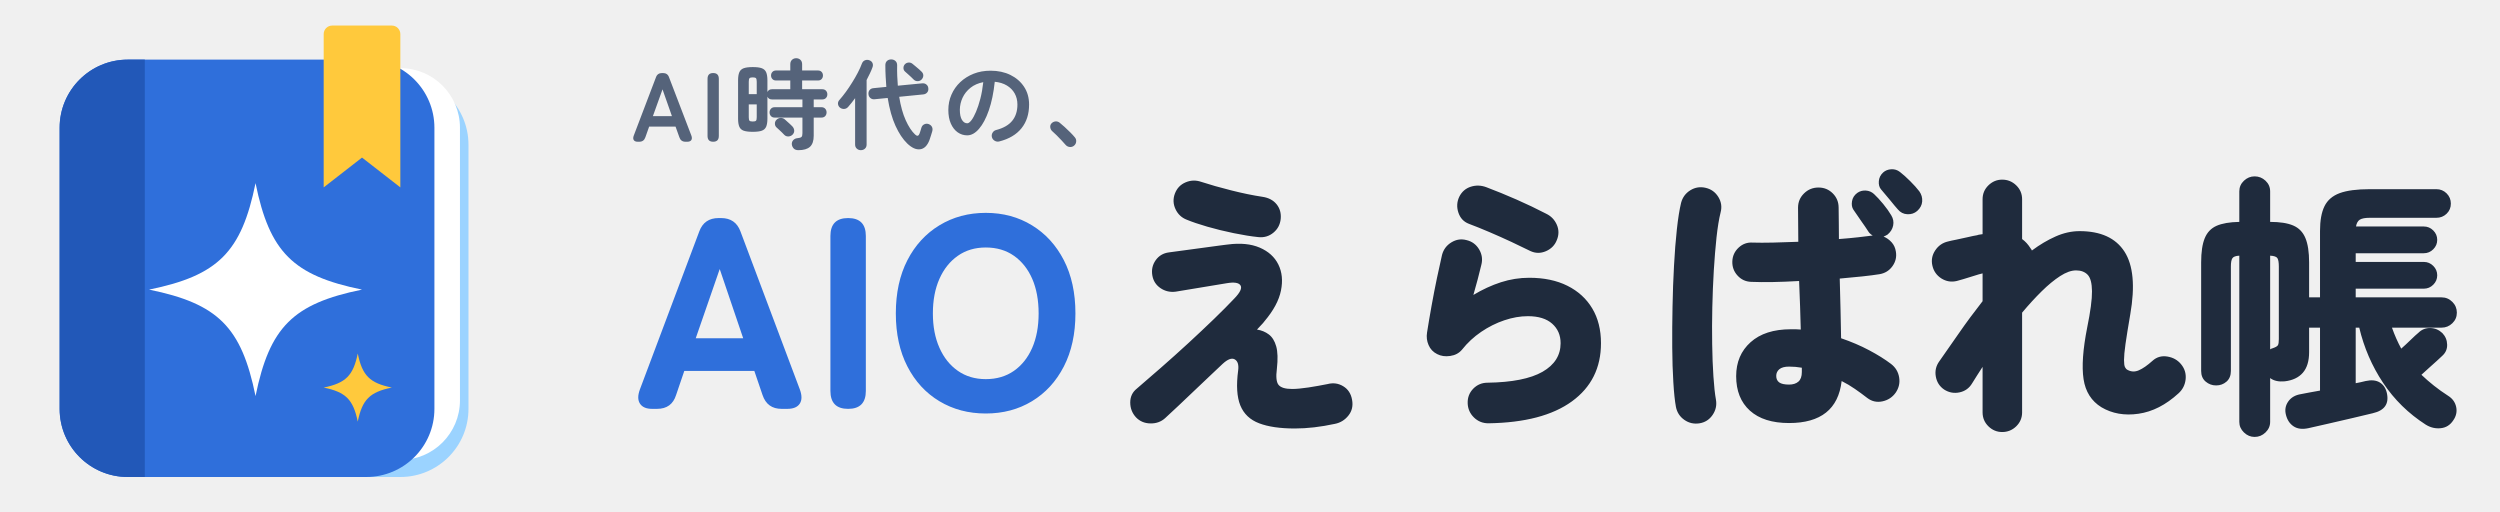
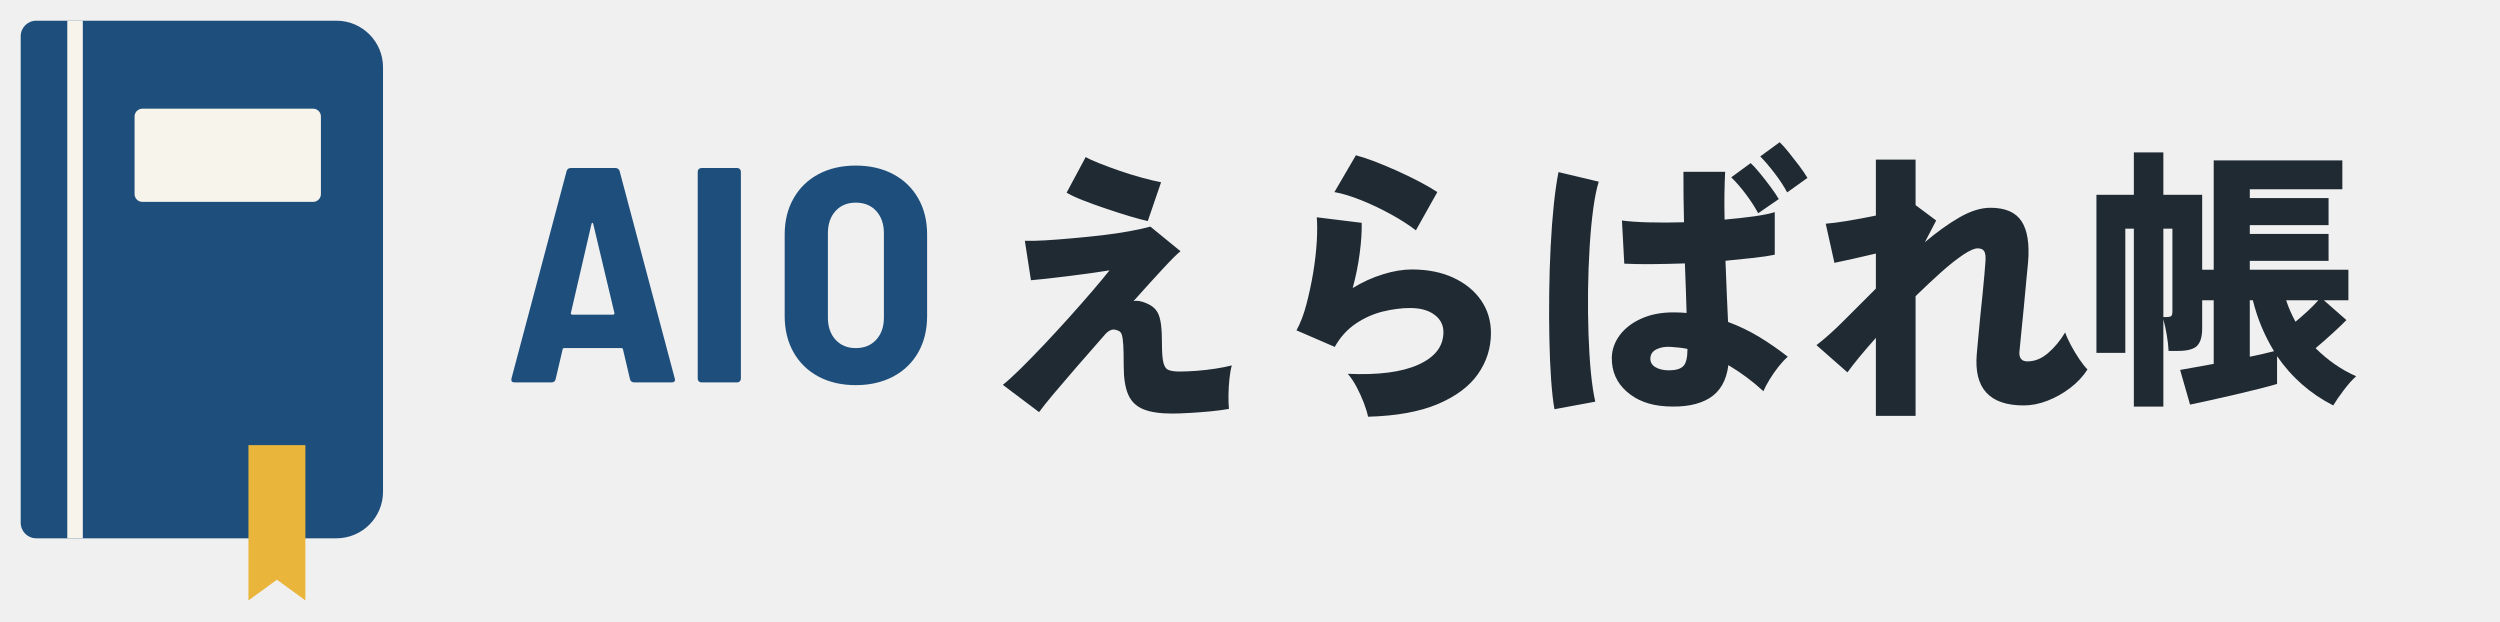
- <svg xmlns="http://www.w3.org/2000/svg" viewBox="0 0 587 120" width="587" height="120" role="img" aria-label="AIOえらばれ帳">
-   <g>
-     <rect x="20" y="18" width="90" height="94" rx="16" fill="#9bd3ff" />
-     <rect x="24" y="16" width="84" height="92" rx="14" fill="#ffffff" />
-     <rect x="14" y="14" width="88" height="98" rx="16" fill="#2f6fdb" />
-     <path d="M30 14 H34 V112 H30 A16 16 0 0 1 14 96 V30 A16 16 0 0 1 30 14 Z" fill="#2258b8" />
-     <path d="M78 6 H92 A2 2 0 0 1 94 8 V44 L85 37 L76 44 V8 A2 2 0 0 1 78 6 Z" fill="#ffc93c" />
-     <path fill="#ffffff" d="M60,43 C63.3,59.2 68.8,64.7 85,68 C68.8,71.3 63.3,76.8 60,93 C56.7,76.8 51.2,71.3 35,68 C51.2,64.7 56.7,59.2 60,43 Z" />
-     <path fill="#ffc93c" d="M84,83 C85.056,88.184 86.816,89.944 92,91 C86.816,92.056 85.056,93.816 84,99 C82.944,93.816 81.184,92.056 76,91 C81.184,89.944 82.944,88.184 84,83 Z" />
+ <svg xmlns="http://www.w3.org/2000/svg" viewBox="0 0 483 120" width="483" height="120" role="img" aria-label="AIOえらばれ帳">
+   <g transform="translate(-21,0)">
+     <path fill="#1E4F7C" d="M28,4 H86 A9,9 0 0 1 95,13 V95 A9,9 0 0 1 86,104 H28 A3,3 0 0 1 25,101 V7 A3,3 0 0 1 28,4 Z" />
+     <rect x="34" y="4" width="3" height="100" fill="#F7F4EC" />
+     <rect x="47" y="21" width="36" height="18" rx="1.5" fill="#F7F4EC" />
+     <path fill="#E9B53B" d="M69,86 H80 V116 L74.5,112 L69,116 Z" />
  </g>
-   <path fill="#55637a" transform="translate(148.00,33.28)" d="M1.73 0Q1.06 0 0.81 -0.39Q0.55 -0.78 0.81 -1.45L6.01 -15.11Q6.36 -16.13 7.46 -16.13H7.65Q8.76 -16.13 9.1 -15.11L14.33 -1.45Q14.58 -0.78 14.32 -0.39Q14.05 0 13.39 0H12.95Q11.87 0 11.52 -1.04L10.62 -3.55H4.42L3.53 -1.04Q3.18 0 2.1 0ZM5.3 -6.01H9.77L7.56 -12.3ZM19.45 0Q18.13 0 18.13 -1.36V-14.77Q18.13 -16.13 19.45 -16.13Q20.78 -16.13 20.78 -14.77V-1.36Q20.78 0 19.45 0ZM39.47 1.98Q38.75 1.98 38.37 1.59Q37.99 1.2 37.92 0.62Q37.88 0.02 38.26 -0.38Q38.64 -0.78 39.21 -0.83Q39.95 -0.9 40.18 -1.12Q40.41 -1.34 40.41 -1.98V-5.67H33.91Q33.34 -5.67 33.02 -6.02Q32.69 -6.38 32.69 -6.89Q32.69 -7.4 33.02 -7.75Q33.34 -8.11 33.91 -8.11H40.41V-9.93H33.27Q32.49 -9.93 32.19 -10.58V-5.44Q32.19 -4.22 31.9 -3.54Q31.61 -2.86 30.87 -2.59Q30.14 -2.33 28.75 -2.33Q27.37 -2.33 26.62 -2.59Q25.87 -2.86 25.59 -3.54Q25.3 -4.22 25.3 -5.44V-14.4Q25.3 -15.62 25.59 -16.3Q25.87 -16.98 26.62 -17.26Q27.37 -17.53 28.75 -17.53Q30.14 -17.53 30.87 -17.26Q31.61 -16.98 31.9 -16.3Q32.19 -15.62 32.19 -14.4V-11.68Q32.49 -12.33 33.27 -12.33H37.56V-14.38H34.21Q33.68 -14.38 33.36 -14.72Q33.04 -15.07 33.04 -15.55Q33.04 -16.06 33.36 -16.39Q33.68 -16.73 34.21 -16.73H37.56V-18.2Q37.56 -18.85 37.96 -19.23Q38.36 -19.61 38.94 -19.61Q39.54 -19.61 39.94 -19.23Q40.34 -18.85 40.34 -18.2V-16.73H44.05Q44.61 -16.73 44.92 -16.39Q45.23 -16.06 45.23 -15.55Q45.23 -15.07 44.92 -14.72Q44.61 -14.38 44.05 -14.38H40.34V-12.33H45.07Q45.62 -12.33 45.94 -11.98Q46.26 -11.64 46.26 -11.13Q46.26 -10.62 45.94 -10.28Q45.62 -9.93 45.07 -9.93H43.06V-8.11H44.86Q45.43 -8.11 45.76 -7.75Q46.08 -7.4 46.08 -6.89Q46.08 -6.38 45.76 -6.02Q45.43 -5.67 44.86 -5.67H43.06V-1.41Q43.06 0.37 42.19 1.18Q41.31 1.98 39.47 1.98ZM36.13 -1.64Q35.94 -1.84 35.6 -2.18Q35.25 -2.51 34.91 -2.83Q34.56 -3.16 34.35 -3.34Q33.96 -3.69 33.95 -4.23Q33.94 -4.77 34.31 -5.14Q34.7 -5.55 35.27 -5.59Q35.85 -5.62 36.29 -5.23Q36.47 -5.07 36.81 -4.76Q37.14 -4.45 37.49 -4.15Q37.83 -3.85 37.99 -3.66Q38.43 -3.23 38.48 -2.66Q38.52 -2.1 38.09 -1.66Q37.69 -1.27 37.11 -1.24Q36.52 -1.22 36.13 -1.64ZM28.75 -4.75Q29.33 -4.75 29.5 -4.93Q29.68 -5.11 29.68 -5.76V-8.76H27.81V-5.76Q27.81 -5.11 27.99 -4.93Q28.18 -4.75 28.75 -4.75ZM27.81 -11.17H29.68V-14.08Q29.68 -14.72 29.5 -14.92Q29.33 -15.11 28.75 -15.11Q28.18 -15.11 27.99 -14.92Q27.81 -14.72 27.81 -14.08ZM65.02 0.41Q63.48 -1.08 62.27 -3.72Q61.06 -6.36 60.43 -10.28L57.39 -9.98Q56.79 -9.91 56.38 -10.25Q55.96 -10.6 55.92 -11.15Q55.85 -11.7 56.17 -12.12Q56.49 -12.53 57.09 -12.58L60.11 -12.88Q60.02 -14.05 59.95 -15.32Q59.88 -16.59 59.88 -17.97Q59.88 -18.62 60.27 -18.97Q60.66 -19.33 61.24 -19.33Q61.84 -19.33 62.24 -18.97Q62.65 -18.62 62.65 -17.95Q62.62 -16.66 62.67 -15.45Q62.71 -14.24 62.81 -13.16L68.5 -13.71Q69.1 -13.78 69.51 -13.44Q69.93 -13.11 69.97 -12.56Q70.04 -11.98 69.71 -11.58Q69.37 -11.17 68.77 -11.11L63.13 -10.55Q63.66 -7.26 64.66 -5.05Q65.66 -2.83 66.86 -1.7Q67.58 -1.01 67.92 -1.94Q68.04 -2.23 68.14 -2.6Q68.24 -2.97 68.34 -3.27Q68.52 -3.87 69.03 -4.1Q69.53 -4.33 70.04 -4.15Q70.59 -3.94 70.82 -3.49Q71.06 -3.04 70.89 -2.44Q70.76 -2 70.58 -1.43Q70.41 -0.85 70.23 -0.37Q69.47 1.59 68.05 1.77Q66.63 1.96 65.02 0.41ZM54.12 1.98Q53.57 1.98 53.18 1.62Q52.78 1.27 52.78 0.65V-10.23Q51.96 -9.1 51.13 -8.16Q50.73 -7.72 50.19 -7.7Q49.65 -7.67 49.19 -8.04Q48.82 -8.36 48.76 -8.87Q48.71 -9.38 49.08 -9.79Q49.81 -10.62 50.6 -11.69Q51.38 -12.76 52.1 -13.93Q52.83 -15.09 53.42 -16.23Q54.01 -17.37 54.37 -18.34Q54.6 -18.94 55.11 -19.13Q55.62 -19.33 56.15 -19.12Q56.68 -18.92 56.87 -18.46Q57.07 -17.99 56.84 -17.42Q56.59 -16.73 56.23 -15.99Q55.87 -15.25 55.48 -14.49V0.65Q55.48 1.27 55.09 1.62Q54.7 1.98 54.12 1.98ZM68.36 -14.58Q67.99 -14.22 67.45 -14.22Q66.91 -14.22 66.52 -14.61Q66.29 -14.86 65.91 -15.21Q65.53 -15.55 65.15 -15.9Q64.77 -16.24 64.51 -16.47Q64.14 -16.8 64.13 -17.29Q64.12 -17.79 64.44 -18.16Q64.79 -18.55 65.31 -18.59Q65.83 -18.64 66.26 -18.29Q66.52 -18.09 66.94 -17.73Q67.37 -17.37 67.78 -17.02Q68.2 -16.66 68.41 -16.43Q68.82 -16.01 68.79 -15.49Q68.75 -14.98 68.36 -14.58ZM86.63 -0.07Q86.05 0.07 85.55 -0.23Q85.04 -0.53 84.9 -1.08Q84.76 -1.64 85.06 -2.13Q85.36 -2.63 85.92 -2.76Q88.47 -3.43 89.68 -4.93Q90.89 -6.43 90.89 -8.73Q90.89 -10.18 90.25 -11.34Q89.6 -12.49 88.42 -13.2Q87.23 -13.92 85.57 -14.08Q85.16 -10.21 84.18 -7.38Q83.2 -4.56 81.87 -3.03Q80.55 -1.5 79.1 -1.5Q77.88 -1.5 76.86 -2.21Q75.85 -2.93 75.26 -4.26Q74.67 -5.6 74.67 -7.46Q74.67 -9.38 75.4 -11.05Q76.12 -12.72 77.46 -13.99Q78.8 -15.25 80.61 -15.97Q82.41 -16.68 84.58 -16.68Q87.21 -16.68 89.25 -15.68Q91.28 -14.68 92.46 -12.89Q93.63 -11.11 93.63 -8.73Q93.63 -5.39 91.85 -3.17Q90.06 -0.94 86.63 -0.07ZM79.12 -4.33Q79.53 -4.33 80.08 -5.03Q80.62 -5.74 81.17 -7.03Q81.72 -8.32 82.18 -10.08Q82.64 -11.84 82.87 -13.99Q81.08 -13.64 79.86 -12.66Q78.64 -11.68 78.01 -10.33Q77.39 -8.99 77.37 -7.51Q77.37 -5.94 77.86 -5.14Q78.36 -4.33 79.12 -4.33ZM104.19 0.92Q103.75 1.29 103.17 1.23Q102.6 1.18 102.21 0.74Q101.86 0.32 101.28 -0.29Q100.71 -0.9 100.1 -1.51Q99.49 -2.12 99.03 -2.51Q98.66 -2.86 98.6 -3.4Q98.54 -3.94 98.91 -4.33Q99.3 -4.72 99.82 -4.77Q100.34 -4.82 100.78 -4.49Q101.28 -4.1 101.96 -3.48Q102.64 -2.86 103.3 -2.2Q103.96 -1.54 104.35 -1.06Q104.74 -0.62 104.69 -0.05Q104.65 0.53 104.19 0.92Z" />
-   <path fill="#2f6fdb" transform="translate(148.00,96.00)" d="M5.12 0Q3.07 0 2.27 -1.22Q1.47 -2.43 2.24 -4.54L16.19 -41.66Q17.34 -44.8 20.74 -44.8H21.31Q24.7 -44.8 25.86 -41.66L39.81 -4.54Q40.58 -2.43 39.78 -1.22Q38.98 0 36.86 0H35.52Q32.13 0 31.04 -3.26L29.12 -8.9H12.67L10.75 -3.26Q9.73 0 6.27 0ZM15.36 -16.58H26.5L20.99 -32.83ZM51.14 0Q46.98 0 46.98 -4.22V-40.58Q46.98 -44.8 51.14 -44.8Q55.3 -44.8 55.3 -40.58V-4.22Q55.3 0 51.14 0ZM83.46 1.09Q77.38 1.09 72.58 -1.79Q67.78 -4.67 65.06 -9.95Q62.34 -15.23 62.34 -22.4Q62.34 -29.63 65.06 -34.91Q67.78 -40.19 72.58 -43.1Q77.38 -46.02 83.46 -46.02Q89.54 -46.02 94.3 -43.1Q99.07 -40.19 101.79 -34.91Q104.51 -29.63 104.51 -22.4Q104.51 -15.23 101.79 -9.95Q99.07 -4.67 94.3 -1.79Q89.54 1.09 83.46 1.09ZM83.46 -6.98Q87.3 -6.98 90.08 -8.93Q92.86 -10.88 94.37 -14.34Q95.87 -17.79 95.87 -22.4Q95.87 -27.07 94.37 -30.53Q92.86 -33.98 90.08 -35.94Q87.3 -37.89 83.46 -37.89Q79.68 -37.89 76.9 -35.94Q74.11 -33.98 72.58 -30.53Q71.04 -27.07 71.04 -22.4Q71.04 -17.79 72.58 -14.34Q74.11 -10.88 76.9 -8.93Q79.68 -6.98 83.46 -6.98Z" />
-   <path fill="#1f2b3d" transform="translate(258.53,96.00)" d="M45.5 4.61Q40.32 4.61 37.12 3.39Q33.92 2.18 32.7 -0.8Q31.49 -3.78 32.19 -9.02Q32.45 -11.01 31.39 -11.62Q30.34 -12.22 28.54 -10.56Q27.39 -9.47 25.66 -7.84Q23.94 -6.21 21.98 -4.35Q20.03 -2.5 18.21 -0.77Q16.38 0.96 15.04 2.18Q13.63 3.46 11.58 3.42Q9.54 3.39 8.19 1.98Q6.85 0.51 6.85 -1.5Q6.85 -3.52 8.38 -4.74Q11.01 -6.98 14.14 -9.73Q17.28 -12.48 20.48 -15.42Q23.68 -18.37 26.5 -21.09Q29.31 -23.81 31.3 -25.92Q33.34 -28.03 32.74 -28.99Q32.13 -29.95 29.5 -29.5L17.54 -27.52Q15.55 -27.26 13.95 -28.35Q12.35 -29.44 12.03 -31.36Q11.71 -33.34 12.83 -34.91Q13.95 -36.48 15.94 -36.74Q21.12 -37.44 23.94 -37.82Q26.75 -38.21 28 -38.37Q29.25 -38.53 29.5 -38.56Q29.76 -38.59 29.76 -38.59Q34.18 -39.17 37.25 -37.86Q40.32 -36.54 41.63 -33.89Q42.94 -31.23 42.24 -27.78Q41.54 -24.32 38.4 -20.61Q38.08 -20.16 37.57 -19.65Q37.06 -19.14 36.61 -18.62Q38.21 -18.37 39.39 -17.47Q40.58 -16.58 41.12 -14.69Q41.66 -12.8 41.28 -9.41Q40.9 -6.53 41.7 -5.6Q42.5 -4.67 44.86 -4.67Q46.34 -4.67 48.67 -5.02Q51.01 -5.38 53.18 -5.82Q55.17 -6.34 56.86 -5.31Q58.56 -4.29 58.94 -2.11Q59.33 0 58.08 1.57Q56.83 3.14 54.91 3.52Q49.86 4.61 45.5 4.61ZM36.99 -40.32Q34.43 -40.58 31.17 -41.25Q27.9 -41.92 24.93 -42.78Q21.95 -43.65 20.1 -44.42Q18.3 -45.12 17.47 -46.91Q16.64 -48.7 17.34 -50.56Q18.05 -52.42 19.84 -53.18Q21.63 -53.95 23.49 -53.31Q26.62 -52.29 30.56 -51.3Q34.5 -50.3 37.89 -49.79Q40.06 -49.47 41.22 -48.03Q42.37 -46.59 42.18 -44.61Q41.98 -42.62 40.48 -41.38Q38.98 -40.13 36.99 -40.32ZM90.94 3.39Q88.96 3.39 87.55 2.02Q86.14 0.64 86.08 -1.34Q86.02 -3.33 87.39 -4.74Q88.77 -6.14 90.75 -6.14Q99.39 -6.27 103.65 -8.7Q107.9 -11.14 107.9 -15.42Q107.9 -18.24 105.92 -20Q103.94 -21.76 100.22 -21.76Q97.54 -21.76 94.69 -20.8Q91.84 -19.84 89.25 -18.08Q86.66 -16.32 84.74 -13.89Q83.71 -12.67 81.98 -12.42Q80.26 -12.16 78.91 -12.86Q77.5 -13.57 76.9 -14.98Q76.29 -16.38 76.54 -17.92Q76.99 -20.8 77.6 -24.19Q78.21 -27.58 78.88 -30.78Q79.55 -33.98 80.06 -36.16Q80.58 -38.08 82.27 -39.1Q83.97 -40.13 85.82 -39.62Q87.74 -39.17 88.77 -37.44Q89.79 -35.71 89.28 -33.79Q88.51 -30.53 87.42 -26.75Q90.62 -28.67 93.89 -29.73Q97.15 -30.78 100.54 -30.78Q105.73 -30.78 109.5 -28.9Q113.28 -27.01 115.33 -23.58Q117.38 -20.16 117.38 -15.42Q117.38 -6.72 110.56 -1.76Q103.74 3.2 90.94 3.39ZM100.8 -37.06Q98.88 -38.02 96.35 -39.2Q93.82 -40.38 91.2 -41.5Q88.58 -42.62 86.34 -43.46Q84.54 -44.16 83.9 -46.08Q83.26 -48 84.1 -49.79Q84.99 -51.58 86.82 -52.16Q88.64 -52.74 90.5 -52.03Q93.89 -50.75 97.54 -49.15Q101.18 -47.55 104.51 -45.82Q106.24 -44.99 107.01 -43.23Q107.78 -41.47 107.01 -39.62Q106.3 -37.82 104.45 -37.02Q102.59 -36.22 100.8 -37.06ZM161.54 3.33Q155.58 3.33 152.35 0.42Q149.12 -2.5 149.12 -7.68Q149.12 -12.61 152.51 -15.65Q155.9 -18.69 161.98 -18.69Q162.56 -18.69 163.14 -18.69Q163.71 -18.69 164.29 -18.62Q164.22 -21.18 164.13 -24.06Q164.03 -26.94 163.9 -30.02Q157.18 -29.63 152.64 -29.82Q150.72 -29.89 149.44 -31.3Q148.16 -32.7 148.22 -34.62Q148.29 -36.54 149.7 -37.86Q151.1 -39.17 153.02 -39.04Q154.94 -38.98 157.76 -39.04Q160.58 -39.1 163.71 -39.23Q163.71 -41.34 163.68 -43.36Q163.65 -45.38 163.65 -47.23Q163.65 -49.22 165.06 -50.59Q166.46 -51.97 168.45 -51.97Q170.43 -51.97 171.81 -50.59Q173.18 -49.22 173.18 -47.23Q173.18 -45.5 173.22 -43.65Q173.25 -41.79 173.25 -39.87Q175.74 -40.06 177.79 -40.29Q179.84 -40.51 181.18 -40.7Q180.42 -41.15 180.1 -41.73Q179.58 -42.56 178.46 -44.13Q177.34 -45.7 176.64 -46.78Q176.13 -47.55 176.32 -48.74Q176.51 -49.92 177.54 -50.69Q178.43 -51.33 179.55 -51.26Q180.67 -51.2 181.5 -50.43Q182.46 -49.54 183.65 -48.1Q184.83 -46.66 185.54 -45.44Q186.24 -44.29 185.98 -43.04Q185.73 -41.79 184.64 -40.9Q184.45 -40.77 184.22 -40.67Q184 -40.58 183.74 -40.45Q184.83 -40 185.63 -39.1Q186.43 -38.21 186.62 -36.93Q186.94 -35.07 185.82 -33.5Q184.7 -31.94 182.78 -31.62Q181.18 -31.36 178.75 -31.1Q176.32 -30.85 173.44 -30.59Q173.57 -26.75 173.63 -23.14Q173.7 -19.52 173.76 -16.58Q177.34 -15.36 180.35 -13.76Q183.36 -12.16 185.47 -10.56Q187.07 -9.34 187.39 -7.39Q187.71 -5.44 186.56 -3.78Q185.41 -2.18 183.46 -1.76Q181.5 -1.34 179.9 -2.56Q178.5 -3.65 177.02 -4.67Q175.55 -5.7 173.89 -6.53Q172.74 3.33 161.54 3.33ZM140.54 3.39Q138.56 3.71 136.96 2.59Q135.36 1.47 134.98 -0.45Q134.59 -2.56 134.37 -6.24Q134.14 -9.92 134.11 -14.5Q134.08 -19.07 134.18 -24.03Q134.27 -28.99 134.53 -33.66Q134.78 -38.34 135.2 -42.18Q135.62 -46.02 136.19 -48.38Q136.7 -50.3 138.37 -51.33Q140.03 -52.35 141.95 -51.9Q143.87 -51.46 144.93 -49.76Q145.98 -48.06 145.47 -46.14Q144.9 -43.84 144.51 -40.29Q144.13 -36.74 143.87 -32.51Q143.62 -28.29 143.52 -23.84Q143.42 -19.39 143.49 -15.2Q143.55 -11.01 143.78 -7.62Q144 -4.22 144.38 -2.11Q144.7 -0.19 143.58 1.44Q142.46 3.07 140.54 3.39ZM191.62 -46.46Q190.66 -45.63 189.31 -45.7Q187.97 -45.76 187.07 -46.85Q186.43 -47.55 185.22 -49.06Q184 -50.56 183.1 -51.58Q182.53 -52.29 182.62 -53.47Q182.72 -54.66 183.62 -55.49Q184.38 -56.19 185.54 -56.26Q186.69 -56.32 187.58 -55.62Q188.67 -54.78 189.98 -53.47Q191.3 -52.16 192.13 -51.07Q192.9 -49.98 192.8 -48.7Q192.7 -47.42 191.62 -46.46ZM161.54 -5.7Q162.94 -5.7 163.74 -6.4Q164.54 -7.1 164.54 -8.64V-9.66Q163.78 -9.79 163.04 -9.86Q162.3 -9.92 161.54 -9.92Q160 -9.92 159.26 -9.31Q158.53 -8.7 158.53 -7.74Q158.53 -6.72 159.23 -6.21Q159.94 -5.7 161.54 -5.7ZM211.58 5.44Q209.73 5.44 208.35 4.1Q206.98 2.75 206.98 0.83V-9.86Q206.27 -8.77 205.66 -7.81Q205.06 -6.85 204.54 -6.02Q203.52 -4.29 201.57 -3.87Q199.62 -3.46 197.95 -4.54Q196.35 -5.63 196 -7.58Q195.65 -9.54 196.8 -11.14Q198.78 -13.95 201.38 -17.7Q203.97 -21.44 206.98 -25.28V-31.81Q206.14 -31.62 204.86 -31.2Q203.58 -30.78 202.46 -30.46Q201.34 -30.14 200.9 -30.02Q198.98 -29.57 197.31 -30.62Q195.65 -31.68 195.2 -33.6Q194.75 -35.52 195.84 -37.18Q196.93 -38.85 198.85 -39.3Q199.55 -39.49 200.86 -39.74Q202.18 -40 203.52 -40.32Q204.86 -40.64 205.7 -40.77Q206.02 -40.9 206.37 -40.93Q206.72 -40.96 206.98 -41.02V-49.22Q206.98 -51.14 208.35 -52.48Q209.73 -53.82 211.58 -53.82Q213.5 -53.82 214.88 -52.48Q216.26 -51.14 216.26 -49.22V-39.87Q217.41 -39.04 218.24 -37.7Q218.37 -37.57 218.43 -37.44Q218.5 -37.31 218.56 -37.18Q221.31 -39.23 224.13 -40.48Q226.94 -41.73 229.76 -41.73Q237.18 -41.73 240.29 -36.93Q243.39 -32.13 241.66 -22.21Q240.9 -17.79 240.54 -15.26Q240.19 -12.74 240.19 -11.49Q240.19 -10.24 240.42 -9.79Q240.64 -9.34 241.02 -9.15Q242.3 -8.45 243.68 -9.06Q245.06 -9.66 246.85 -11.26Q248.32 -12.61 250.34 -12.29Q252.35 -11.97 253.57 -10.5Q254.85 -8.96 254.66 -6.98Q254.46 -4.99 252.99 -3.65Q248.51 0.45 243.58 1.15Q238.66 1.86 234.88 -0.38Q231.36 -2.56 230.69 -6.98Q230.02 -11.39 231.55 -19.14Q232.7 -24.77 232.67 -27.62Q232.64 -30.46 231.65 -31.49Q230.66 -32.51 228.93 -32.51Q227.26 -32.51 225.18 -31.17Q223.1 -29.82 220.83 -27.58Q218.56 -25.34 216.26 -22.59V0.83Q216.26 2.75 214.88 4.1Q213.5 5.44 211.58 5.44ZM270.85 6.59Q269.44 6.59 268.35 5.54Q267.26 4.48 267.26 3.07V-35.97Q265.98 -35.9 265.63 -35.36Q265.28 -34.82 265.28 -33.41V-8.9Q265.28 -7.3 264.26 -6.4Q263.23 -5.5 261.82 -5.5Q260.42 -5.5 259.36 -6.4Q258.3 -7.3 258.3 -8.9V-34.37Q258.3 -38.02 259.14 -40.06Q259.97 -42.11 261.92 -42.98Q263.87 -43.84 267.26 -43.9V-51.07Q267.26 -52.54 268.35 -53.57Q269.44 -54.59 270.85 -54.59Q272.32 -54.59 273.41 -53.57Q274.5 -52.54 274.5 -51.07V-43.9Q277.95 -43.9 279.94 -43.04Q281.92 -42.18 282.78 -40.1Q283.65 -38.02 283.65 -34.37V-26.18H286.21V-41.79Q286.21 -45.44 287.26 -47.58Q288.32 -49.73 290.85 -50.66Q293.38 -51.58 297.86 -51.58H313.54Q314.94 -51.58 315.94 -50.59Q316.93 -49.6 316.93 -48.19Q316.93 -46.78 315.94 -45.82Q314.94 -44.86 313.54 -44.86H297.86Q296.26 -44.86 295.55 -44.42Q294.85 -43.97 294.66 -42.82H310.59Q311.87 -42.82 312.8 -41.89Q313.73 -40.96 313.73 -39.68Q313.73 -38.4 312.8 -37.47Q311.87 -36.54 310.59 -36.54H294.59V-34.5H310.59Q311.87 -34.5 312.8 -33.57Q313.73 -32.64 313.73 -31.36Q313.73 -30.08 312.8 -29.15Q311.87 -28.22 310.59 -28.22H294.59V-26.18H314.75Q316.22 -26.18 317.28 -25.12Q318.34 -24.06 318.34 -22.59Q318.34 -21.12 317.28 -20.1Q316.22 -19.07 314.75 -19.07H303.1Q304.06 -16.38 305.28 -14.14Q306.37 -15.1 307.52 -16.22Q308.67 -17.34 309.31 -17.86Q310.46 -19.01 312.1 -18.98Q313.73 -18.94 314.94 -17.79Q316.03 -16.64 316.06 -15.07Q316.1 -13.5 314.88 -12.42Q314.5 -12.03 313.63 -11.26Q312.77 -10.5 311.78 -9.6Q310.78 -8.7 310.02 -8Q311.36 -6.72 312.93 -5.47Q314.5 -4.22 316.29 -3.07Q317.82 -2.11 318.18 -0.45Q318.53 1.22 317.5 2.69Q316.42 4.35 314.56 4.54Q312.7 4.74 311.04 3.71Q304.96 -0.19 301.02 -6.11Q297.09 -12.03 295.42 -19.07H294.59V-6.02Q295.23 -6.14 295.81 -6.27Q296.38 -6.4 296.9 -6.53Q298.94 -6.98 300.22 -6.21Q301.5 -5.44 301.89 -3.78Q302.78 0.06 298.62 1.02Q296.77 1.47 293.92 2.14Q291.07 2.82 288.22 3.46Q285.38 4.1 283.46 4.54Q281.34 4.99 280 4.1Q278.66 3.2 278.21 1.41Q277.76 -0.32 278.75 -1.73Q279.74 -3.14 281.73 -3.46Q282.75 -3.65 283.87 -3.87Q284.99 -4.1 286.21 -4.29V-19.07H283.65V-13.31Q283.65 -10.18 282.18 -8.48Q280.7 -6.78 277.89 -6.46Q275.78 -6.27 274.5 -7.23V3.07Q274.5 4.48 273.41 5.54Q272.32 6.59 270.85 6.59ZM274.5 -13.95Q274.62 -14.08 274.82 -14.14Q275.01 -14.21 275.2 -14.27Q276.1 -14.59 276.32 -14.94Q276.54 -15.3 276.54 -16.38V-33.41Q276.54 -34.82 276.22 -35.36Q275.9 -35.9 274.5 -35.97Z" />
+   <g transform="translate(97.52,76.76)">
+     <path fill="#1E4F7C" transform="translate(0,-2.88)" d="M24.2 -0.59 22.84 -6.39Q22.78 -6.63 22.54 -6.63H11.48Q11.24 -6.63 11.18 -6.39L9.82 -0.59Q9.64 0 9.05 0H1.89Q1.12 0 1.3 -0.77L11.95 -40.83Q12.13 -41.42 12.78 -41.42H21.36Q22.01 -41.42 22.19 -40.83L32.84 -0.77L32.9 -0.53Q32.9 0 32.25 0H25.03Q24.38 0 24.2 -0.59ZM13.08 -13.08H20.89Q21.01 -13.08 21.12 -13.17Q21.24 -13.25 21.18 -13.43L17.1 -30.59Q17.04 -30.83 16.92 -30.83Q16.8 -30.83 16.75 -30.59L12.78 -13.43Q12.72 -13.25 12.84 -13.17Q12.96 -13.08 13.08 -13.08ZM37.28 -0.71V-40.71Q37.28 -41.01 37.48 -41.21Q37.69 -41.42 37.99 -41.42H44.91Q45.21 -41.42 45.41 -41.21Q45.62 -41.01 45.62 -40.71V-0.71Q45.62 -0.41 45.41 -0.21Q45.21 0 44.91 0H37.99Q37.69 0 37.48 -0.21Q37.28 -0.41 37.28 -0.71ZM54.08 -12.84V-28.58Q54.08 -32.54 55.8 -35.56Q57.51 -38.58 60.62 -40.24Q63.73 -41.89 67.81 -41.89Q71.89 -41.89 75.03 -40.24Q78.16 -38.58 79.88 -35.56Q81.6 -32.54 81.6 -28.58V-12.84Q81.6 -8.82 79.88 -5.8Q78.16 -2.78 75.03 -1.12Q71.89 0.53 67.81 0.53Q63.73 0.53 60.62 -1.12Q57.51 -2.78 55.8 -5.8Q54.08 -8.82 54.08 -12.84ZM73.25 -12.49V-28.82Q73.25 -31.48 71.77 -33.11Q70.3 -34.73 67.81 -34.73Q65.38 -34.73 63.9 -33.11Q62.43 -31.48 62.43 -28.82V-12.49Q62.43 -9.88 63.9 -8.25Q65.38 -6.63 67.81 -6.63Q70.3 -6.63 71.77 -8.25Q73.25 -9.88 73.25 -12.49Z" />
+     <path fill="#1F2A33" transform="translate(89.62,0)" d="M39.31 3.14Q35.78 3.14 33.74 2.3Q31.7 1.46 30.83 -0.53Q29.96 -2.52 29.96 -6.05Q29.96 -8.68 29.88 -10.08Q29.79 -11.48 29.6 -12.07Q29.4 -12.66 29.01 -12.82Q28.11 -13.27 27.47 -12.99Q26.82 -12.71 26.32 -12.1Q23.41 -8.79 20.83 -5.82Q18.26 -2.86 16.38 -0.62Q14.5 1.62 13.61 2.86L6.61 -2.41Q7.95 -3.47 10.05 -5.54Q12.15 -7.62 14.59 -10.19Q17.02 -12.77 19.46 -15.48Q21.9 -18.2 23.94 -20.58Q25.98 -22.96 27.22 -24.53Q25.87 -24.3 23.72 -24Q21.56 -23.69 19.21 -23.41Q16.86 -23.13 14.9 -22.9Q12.94 -22.68 12.04 -22.62L10.86 -30.24Q12.32 -30.18 14.73 -30.32Q17.14 -30.46 19.99 -30.72Q22.85 -30.97 25.73 -31.3Q28.62 -31.64 31.08 -32.09Q33.54 -32.54 35.11 -32.98L40.94 -28.22Q40.04 -27.55 37.58 -24.89Q35.11 -22.23 31.86 -18.59Q32.65 -18.76 33.74 -18.4Q34.83 -18.03 35.5 -17.53Q36.18 -17.02 36.57 -16.27Q36.96 -15.51 37.16 -14.11Q37.35 -12.71 37.35 -10.3Q37.35 -7.84 37.63 -6.69Q37.91 -5.54 38.67 -5.26Q39.42 -4.98 40.71 -4.98Q42.22 -4.98 44.07 -5.12Q45.92 -5.26 47.71 -5.54Q49.5 -5.82 50.85 -6.16Q50.57 -5.26 50.4 -3.7Q50.23 -2.13 50.2 -0.5Q50.18 1.12 50.29 2.24Q48.72 2.52 46.68 2.72Q44.63 2.91 42.67 3.02Q40.71 3.14 39.31 3.14ZM34.61 -34.05Q33.32 -34.33 31.16 -34.97Q29.01 -35.62 26.6 -36.43Q24.19 -37.24 22.12 -38.05Q20.05 -38.86 18.93 -39.54L22.62 -46.42Q23.46 -45.92 25.23 -45.22Q26.99 -44.52 29.18 -43.76Q31.36 -43.01 33.52 -42.42Q35.67 -41.83 37.18 -41.55ZM77.17 3.75Q76.94 2.63 76.36 1.09Q75.77 -0.45 74.96 -1.99Q74.14 -3.53 73.25 -4.54Q82.15 -4.14 86.94 -6.33Q91.73 -8.51 91.73 -12.6Q91.73 -14.67 89.99 -15.96Q88.26 -17.25 85.29 -17.25Q82.82 -17.25 80.05 -16.58Q77.28 -15.9 74.82 -14.25Q72.35 -12.6 70.73 -9.74L63.34 -12.94Q64.46 -14.95 65.24 -17.89Q66.02 -20.83 66.56 -24.02Q67.09 -27.22 67.26 -30.07Q67.42 -32.93 67.26 -34.78L75.94 -33.71Q75.99 -31.02 75.54 -27.72Q75.1 -24.42 74.2 -21.11Q77.06 -22.85 80.05 -23.77Q83.05 -24.7 85.62 -24.7Q90.22 -24.7 93.66 -23.1Q97.1 -21.5 99.01 -18.73Q100.91 -15.96 100.91 -12.43Q100.91 -8.06 98.39 -4.48Q95.87 -0.9 90.61 1.32Q85.34 3.53 77.17 3.75ZM86.41 -32.26Q84.45 -33.77 81.62 -35.34Q78.79 -36.9 75.85 -38.08Q72.91 -39.26 70.67 -39.65L74.82 -46.76Q76.33 -46.37 78.46 -45.56Q80.58 -44.74 82.88 -43.71Q85.18 -42.67 87.19 -41.61Q89.21 -40.54 90.55 -39.65ZM134.68 1.74Q130.03 1.46 127.12 -1.12Q124.21 -3.7 124.26 -7.67Q124.32 -10.02 125.8 -12.01Q127.29 -14 129.95 -15.2Q132.61 -16.41 136.19 -16.41Q136.86 -16.41 137.48 -16.38Q138.1 -16.35 138.71 -16.3Q138.66 -18.31 138.57 -20.75Q138.49 -23.18 138.38 -25.87Q135.13 -25.76 132.05 -25.73Q128.97 -25.7 126.67 -25.82L126.22 -34.16Q128.18 -33.88 131.4 -33.8Q134.62 -33.71 138.21 -33.82Q138.15 -36.23 138.12 -38.67Q138.1 -41.1 138.1 -43.57H146.16Q146.05 -41.5 146.02 -39.14Q145.99 -36.79 146.05 -34.33Q149.18 -34.61 151.79 -34.97Q154.39 -35.34 155.74 -35.78V-27.55Q154.17 -27.22 151.68 -26.94Q149.18 -26.66 146.22 -26.38Q146.33 -23.13 146.47 -20.08Q146.61 -17.02 146.72 -14.56Q149.91 -13.38 152.77 -11.65Q155.62 -9.91 158.26 -7.84Q157.42 -7.11 156.46 -5.91Q155.51 -4.7 154.73 -3.42Q153.94 -2.13 153.55 -1.18Q151.98 -2.63 150.28 -3.89Q148.57 -5.15 146.78 -6.22Q146.22 -1.74 143.11 0.17Q140 2.07 134.68 1.74ZM113.18 2.3Q112.78 0.06 112.53 -3.5Q112.28 -7.06 112.2 -11.34Q112.11 -15.62 112.17 -20.22Q112.22 -24.81 112.45 -29.18Q112.67 -33.54 113.06 -37.27Q113.46 -40.99 113.96 -43.51L121.74 -41.66Q121.13 -39.76 120.68 -36.46Q120.23 -33.15 119.98 -29.09Q119.73 -25.03 119.67 -20.66Q119.62 -16.3 119.76 -12.18Q119.9 -8.06 120.23 -4.68Q120.57 -1.29 121.07 0.84ZM152.54 -35.56Q151.59 -37.35 150.11 -39.31Q148.62 -41.27 147.34 -42.5L151.09 -45.25Q151.82 -44.58 152.88 -43.29Q153.94 -42 154.95 -40.63Q155.96 -39.26 156.52 -38.3ZM158.14 -39.59Q157.19 -41.38 155.68 -43.34Q154.17 -45.3 152.94 -46.54L156.69 -49.28Q157.42 -48.61 158.45 -47.32Q159.49 -46.03 160.5 -44.69Q161.5 -43.34 162.06 -42.39ZM135.3 -5.21Q137.26 -5.21 138.07 -6.02Q138.88 -6.83 138.88 -9.35Q138.1 -9.52 137.28 -9.6Q136.47 -9.69 135.69 -9.74Q134.12 -9.86 132.94 -9.3Q131.77 -8.74 131.71 -7.56Q131.66 -6.44 132.69 -5.82Q133.73 -5.21 135.3 -5.21ZM175.28 3.58V-11.48Q173.43 -9.41 172 -7.67Q170.58 -5.94 169.79 -4.82L163.8 -10.08Q166.15 -11.87 169.09 -14.81Q172.03 -17.75 175.28 -21V-27.78Q172.98 -27.22 170.8 -26.74Q168.62 -26.26 167.27 -25.98L165.59 -33.54Q167.22 -33.66 169.88 -34.1Q172.54 -34.55 175.28 -35.11V-45.92H182.95V-37.13L186.93 -34.16L184.74 -29.96Q188.16 -32.87 191.41 -34.75Q194.66 -36.62 197.4 -36.62Q201.71 -36.62 203.42 -34.02Q205.13 -31.42 204.68 -26.04Q204.57 -24.86 204.34 -22.54Q204.12 -20.22 203.87 -17.5Q203.62 -14.78 203.36 -12.38Q203.11 -9.97 203 -8.68Q202.94 -6.94 204.57 -6.94Q206.7 -6.94 208.57 -8.57Q210.45 -10.19 211.85 -12.54Q212.18 -11.54 212.94 -10.11Q213.7 -8.68 214.59 -7.36Q215.49 -6.05 216.16 -5.38Q214.87 -3.36 212.8 -1.79Q210.73 -0.22 208.4 0.67Q206.08 1.57 203.84 1.57Q193.93 1.57 194.77 -8.34Q194.88 -9.52 195.05 -11.42Q195.22 -13.33 195.44 -15.54Q195.66 -17.75 195.89 -19.91Q196.11 -22.06 196.25 -23.74Q196.39 -25.42 196.45 -26.21Q196.56 -27.61 196.22 -28.2Q195.89 -28.78 194.94 -28.78Q193.98 -28.78 192.11 -27.52Q190.23 -26.26 187.88 -24.16Q185.53 -22.06 182.95 -19.54V3.58Z" />
+     <path fill="#1F2A33" transform="translate(305.22,-2.31)" d="M9.52 4.1V-30.27H7.87V-6.28H2.29V-36.81H9.52V-45.01H15.22V-36.81H22.72V-22.34H24.95V-43.46H49.8V-37.88H31.92V-36.18H47.14V-30.96H31.92V-29.26H47.14V-24.05H31.92V-22.34H50.97V-16.44H46.23L50.59 -12.61Q49.53 -11.54 47.88 -10.03Q46.23 -8.51 44.63 -7.18Q48.15 -3.67 52.46 -1.76Q51.28 -0.69 50.01 1.01Q48.73 2.71 48.04 3.88Q41.44 0.53 37.19 -5.64V-0.27Q35.91 0.11 33.7 0.67Q31.49 1.22 28.99 1.81Q26.49 2.39 24.18 2.9Q21.87 3.4 20.38 3.72L18.46 -2.98Q19.52 -3.19 21.25 -3.48Q22.98 -3.78 24.95 -4.15V-16.44H22.72V-11.01Q22.72 -8.62 21.73 -7.63Q20.75 -6.65 17.98 -6.65H16.23Q16.17 -8.03 15.88 -9.74Q15.59 -11.44 15.22 -12.77V4.1ZM15.22 -13.19H15.75Q16.49 -13.19 16.73 -13.38Q16.97 -13.57 16.97 -14.31V-30.27H15.22ZM31.92 -5.53Q34.79 -6.12 36.6 -6.6Q35.27 -8.78 34.23 -11.23Q33.2 -13.67 32.51 -16.44H31.92ZM40.75 -12.29Q41.97 -13.3 43.15 -14.39Q44.32 -15.48 45.17 -16.44H38.94Q39.31 -15.32 39.77 -14.28Q40.22 -13.25 40.75 -12.29Z" />
+   </g>
</svg>
